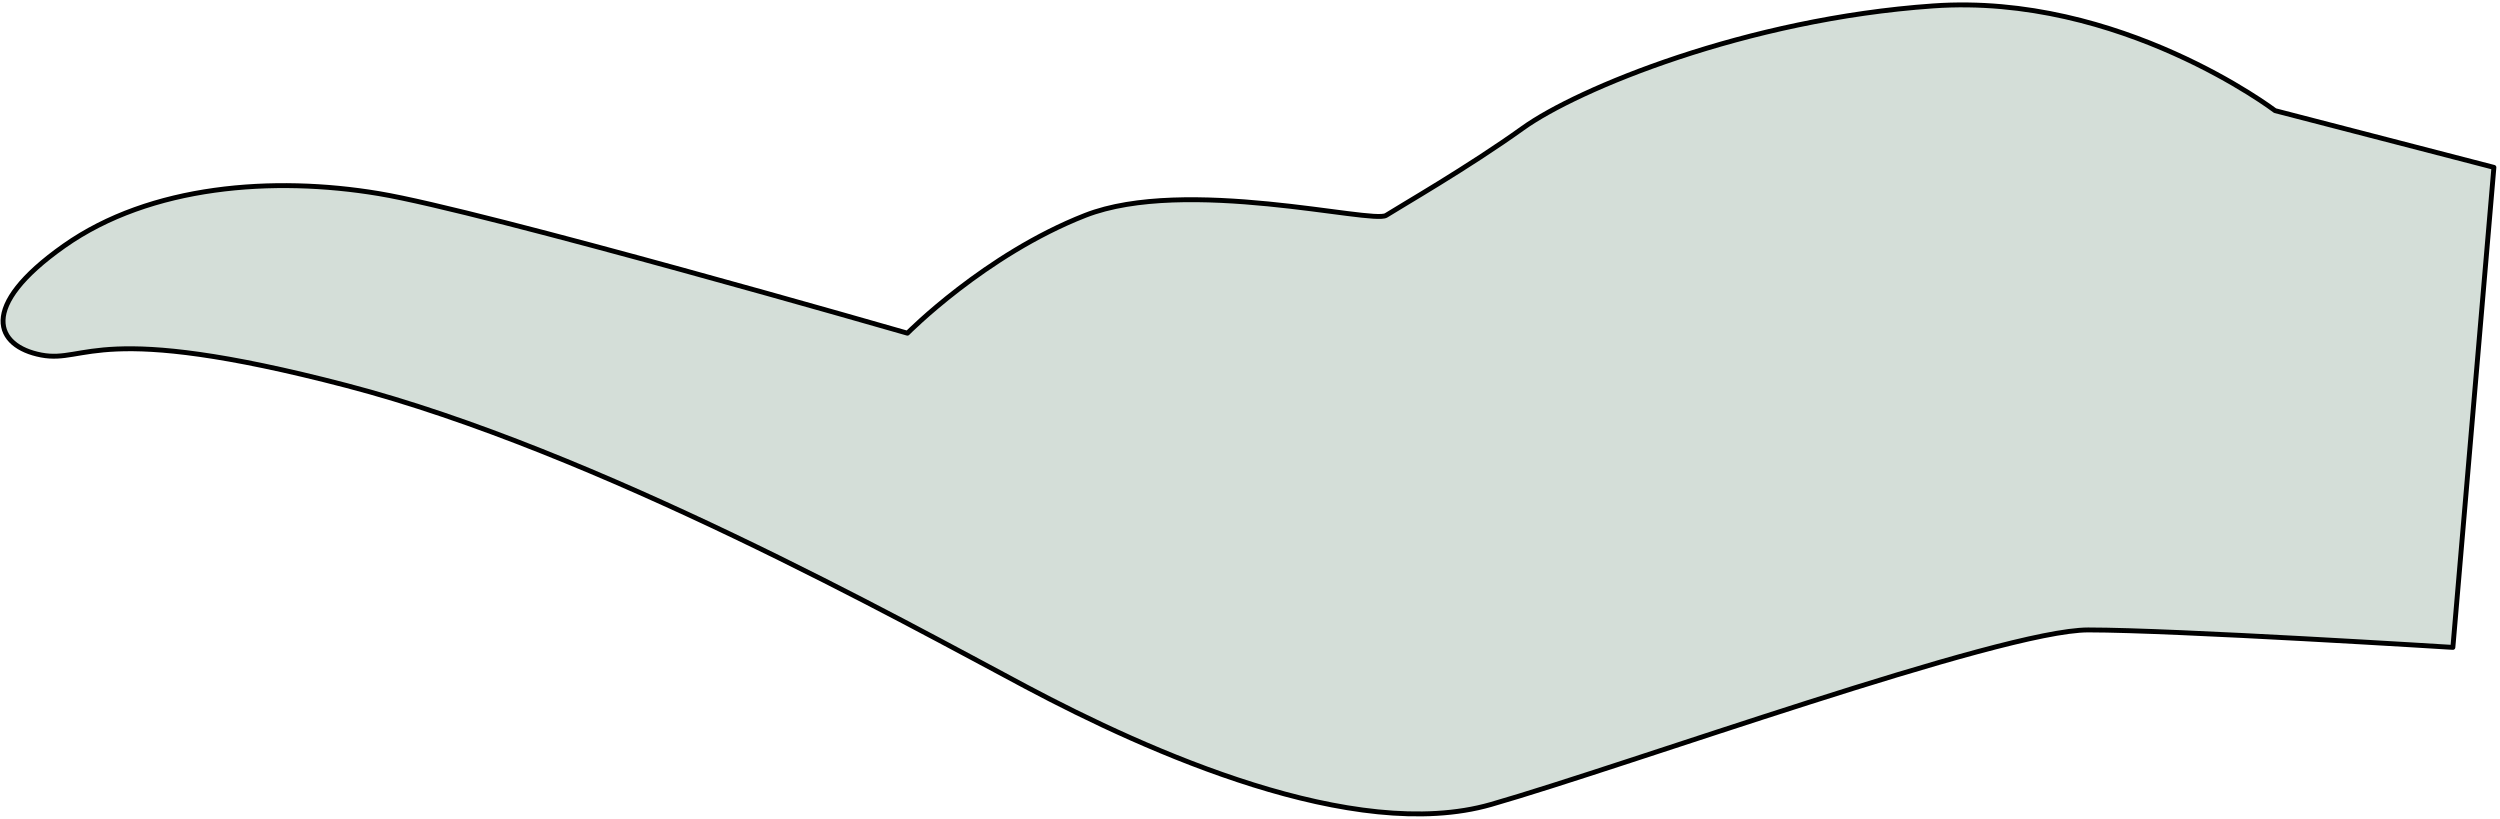
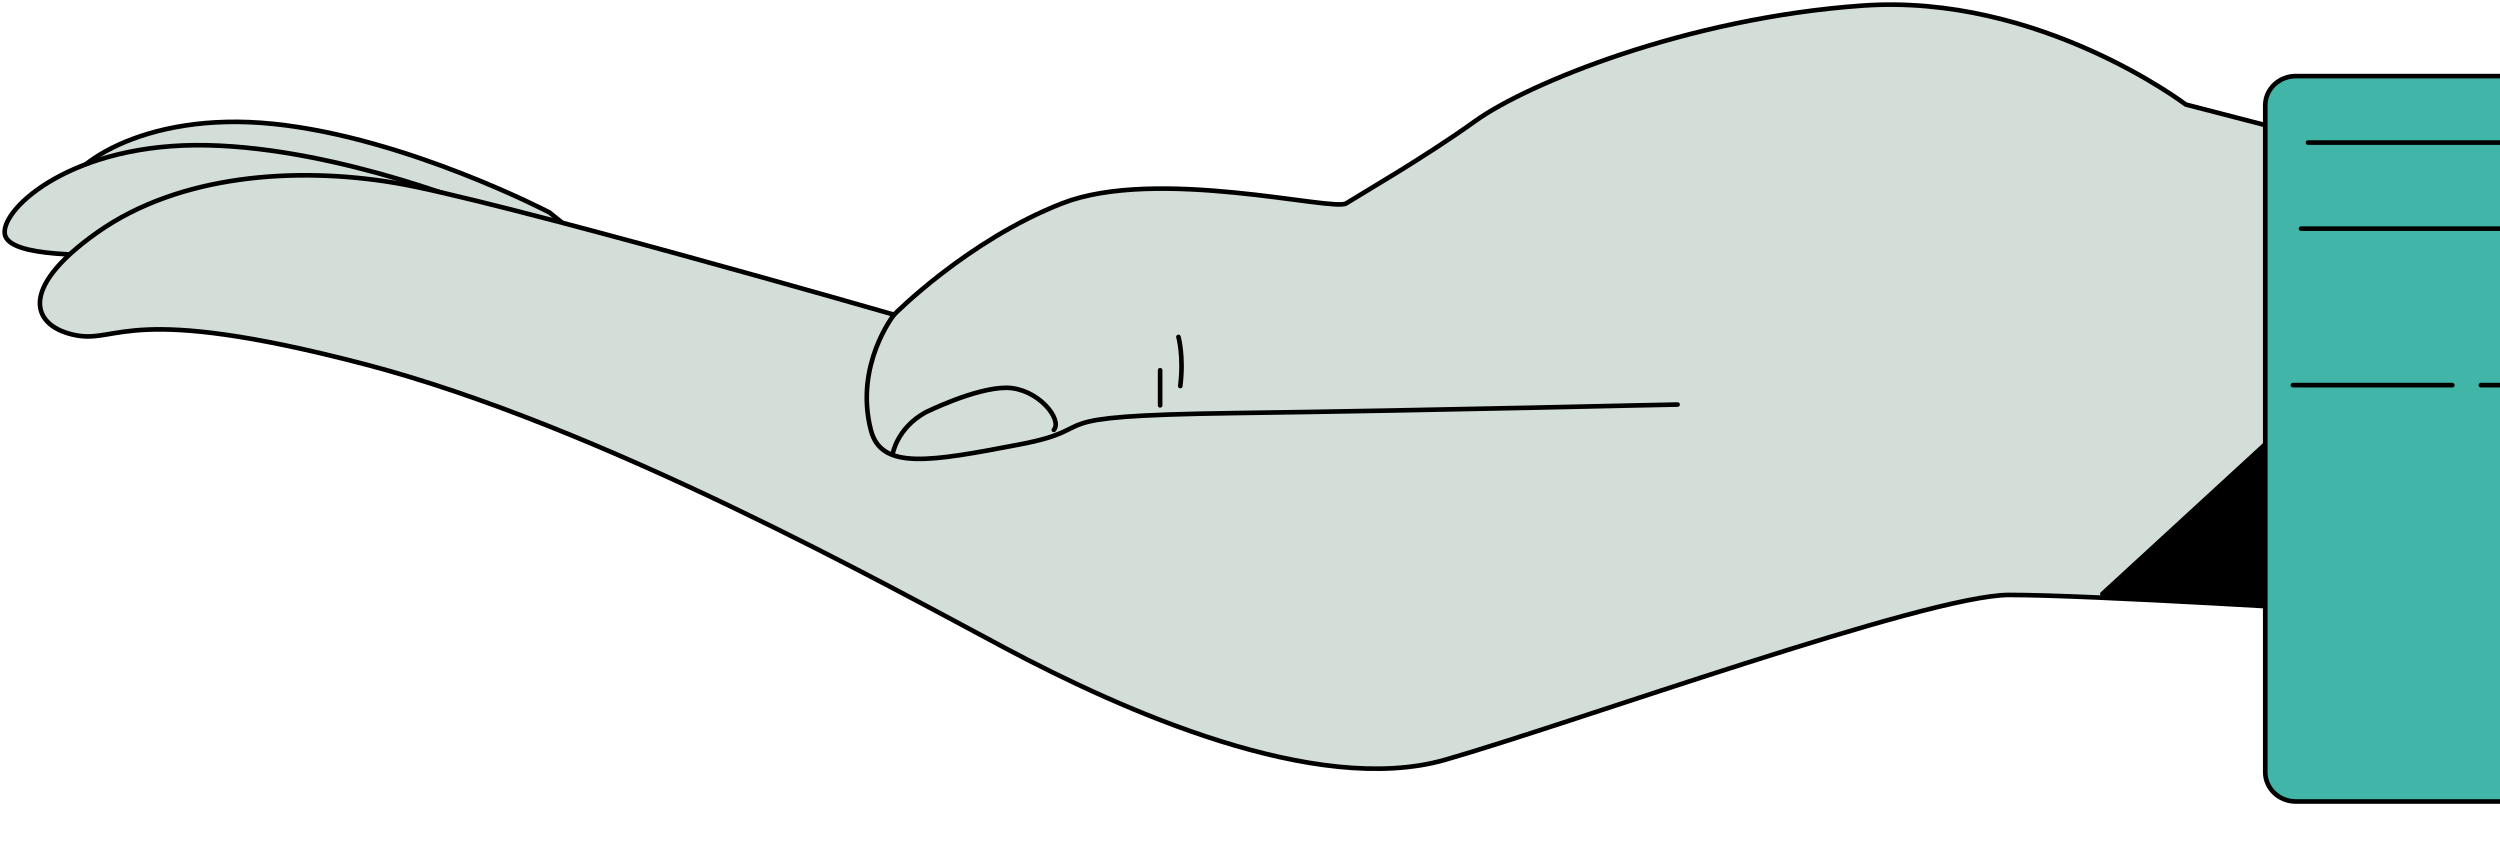
- <svg xmlns="http://www.w3.org/2000/svg" width="510" height="167" viewBox="0 0 510 167" fill="none">
-   <path d="M508.756 34.143L464.116 22.571C464.116 22.571 432.496 -1.464 394.365 1.207C356.235 3.878 321.825 18.122 310.665 26.133C299.505 34.145 285.554 42.156 282.765 43.937C279.975 45.717 241.845 35.925 221.385 43.937C200.925 51.949 185.115 67.972 185.115 67.972C185.115 67.972 98.624 43.047 77.234 39.486C55.845 35.925 30.734 37.706 13.063 50.168C-4.607 62.63 -0.887 70.642 8.413 72.424C17.714 74.203 19.573 65.303 70.723 78.654C121.874 92.008 184.184 126.725 209.294 140.079C234.404 153.432 276.254 172.126 304.155 164.114C332.055 156.102 408.317 128.507 425.986 128.507C443.655 128.507 500.387 132.068 500.387 132.068L508.756 34.143Z" fill="#D4DED8" stroke="black" stroke-miterlimit="10" stroke-linecap="round" stroke-linejoin="round" />
+ <svg xmlns="http://www.w3.org/2000/svg" width="540" height="186" viewBox="0 0 540 186" fill="none">
+   <path d="M118.706 45.903C118.706 45.903 87.897 29.764 59.127 26.768C30.356 23.771 13.711 36.601 13.853 42.173C13.996 47.743 33.963 48.16 37.752 49.091C41.54 50.022 64.679 43.906 98.826 51.672C132.973 59.438 137.347 61.035 137.347 61.035L118.706 45.903Z" fill="#D4DED8" stroke="black" stroke-miterlimit="10" stroke-linecap="round" stroke-linejoin="round" />
+   <path d="M105.819 45.534C105.819 45.534 73.673 31.995 44.739 31.379C15.807 30.764 0.376 44.919 1.019 50.457C1.662 55.995 21.594 54.764 25.451 55.38C29.309 55.995 51.812 47.994 86.53 52.918C121.25 57.841 125.75 59.072 125.75 59.072L105.819 45.534Z" fill="#D4DED8" stroke="black" stroke-miterlimit="10" stroke-linecap="round" stroke-linejoin="round" />
+   <path d="M516.756 34.143L472.116 22.571C472.116 22.571 440.496 -1.464 402.365 1.207C364.235 3.878 329.825 18.122 318.665 26.133C307.505 34.145 293.554 42.156 290.765 43.937C287.975 45.717 249.845 35.925 229.385 43.937C208.925 51.949 193.115 67.972 193.115 67.972C193.115 67.972 106.624 43.047 85.234 39.486C63.845 35.925 38.734 37.706 21.063 50.168C3.393 62.63 7.113 70.642 16.413 72.424C25.714 74.203 27.573 65.303 78.723 78.654C129.874 92.008 192.184 126.725 217.294 140.079C242.404 153.432 284.254 172.126 312.155 164.114C340.055 156.102 416.317 128.507 433.986 128.507C451.655 128.507 508.387 132.068 508.387 132.068L516.756 34.143Z" fill="#D4DED8" stroke="black" stroke-miterlimit="10" stroke-linecap="round" stroke-linejoin="round" />
+   <path d="M492.478 93.033L454.112 128.288L508.385 132.065L492.478 93.033Z" fill="black" stroke="black" stroke-miterlimit="10" stroke-linecap="round" stroke-linejoin="round" />
+   <path d="M193.113 67.971C193.113 67.971 184.475 78.837 188.116 92.921C190.365 101.619 200.975 99.692 220.262 95.998C239.55 92.306 221.548 89.845 266.553 89.229C311.559 88.614 359.78 87.383 362.352 87.383" stroke="black" stroke-miterlimit="10" stroke-linecap="round" stroke-linejoin="round" />
+   <path d="M192.788 98.164C192.788 98.164 193.646 92.543 199.914 89.069C199.914 89.069 210.603 83.763 217.333 83.763C224.064 83.763 229.605 90.584 227.627 92.858" stroke="black" stroke-miterlimit="10" stroke-linecap="round" stroke-linejoin="round" />
+   <path d="M250.588 87.554V79.974" stroke="black" stroke-miterlimit="10" stroke-linecap="round" stroke-linejoin="round" />
+   <path d="M254.546 72.774C254.546 72.774 255.734 76.942 254.942 83.384" stroke="black" stroke-miterlimit="10" stroke-linecap="round" stroke-linejoin="round" />
+   <path d="M555.88 173.123H495.899C492.252 173.123 489.295 170.293 489.295 166.802V22.757C489.295 19.266 492.252 16.436 495.899 16.436H555.88V173.123Z" fill="#40B5A8" stroke="black" stroke-miterlimit="10" stroke-linecap="round" stroke-linejoin="round" />
+   <path d="M498.526 30.794H548.029" stroke="black" stroke-miterlimit="10" stroke-linecap="round" stroke-linejoin="round" />
+   <path d="M547.355 49.386H497.028" stroke="black" stroke-miterlimit="10" stroke-linecap="round" stroke-linejoin="round" />
+   <path d="M495.263 83.191H529.697" stroke="black" stroke-miterlimit="10" stroke-linecap="round" stroke-linejoin="round" />
+   <path d="M535.877 83.191H547.355" stroke="black" stroke-miterlimit="10" stroke-linecap="round" stroke-linejoin="round" />
</svg>
